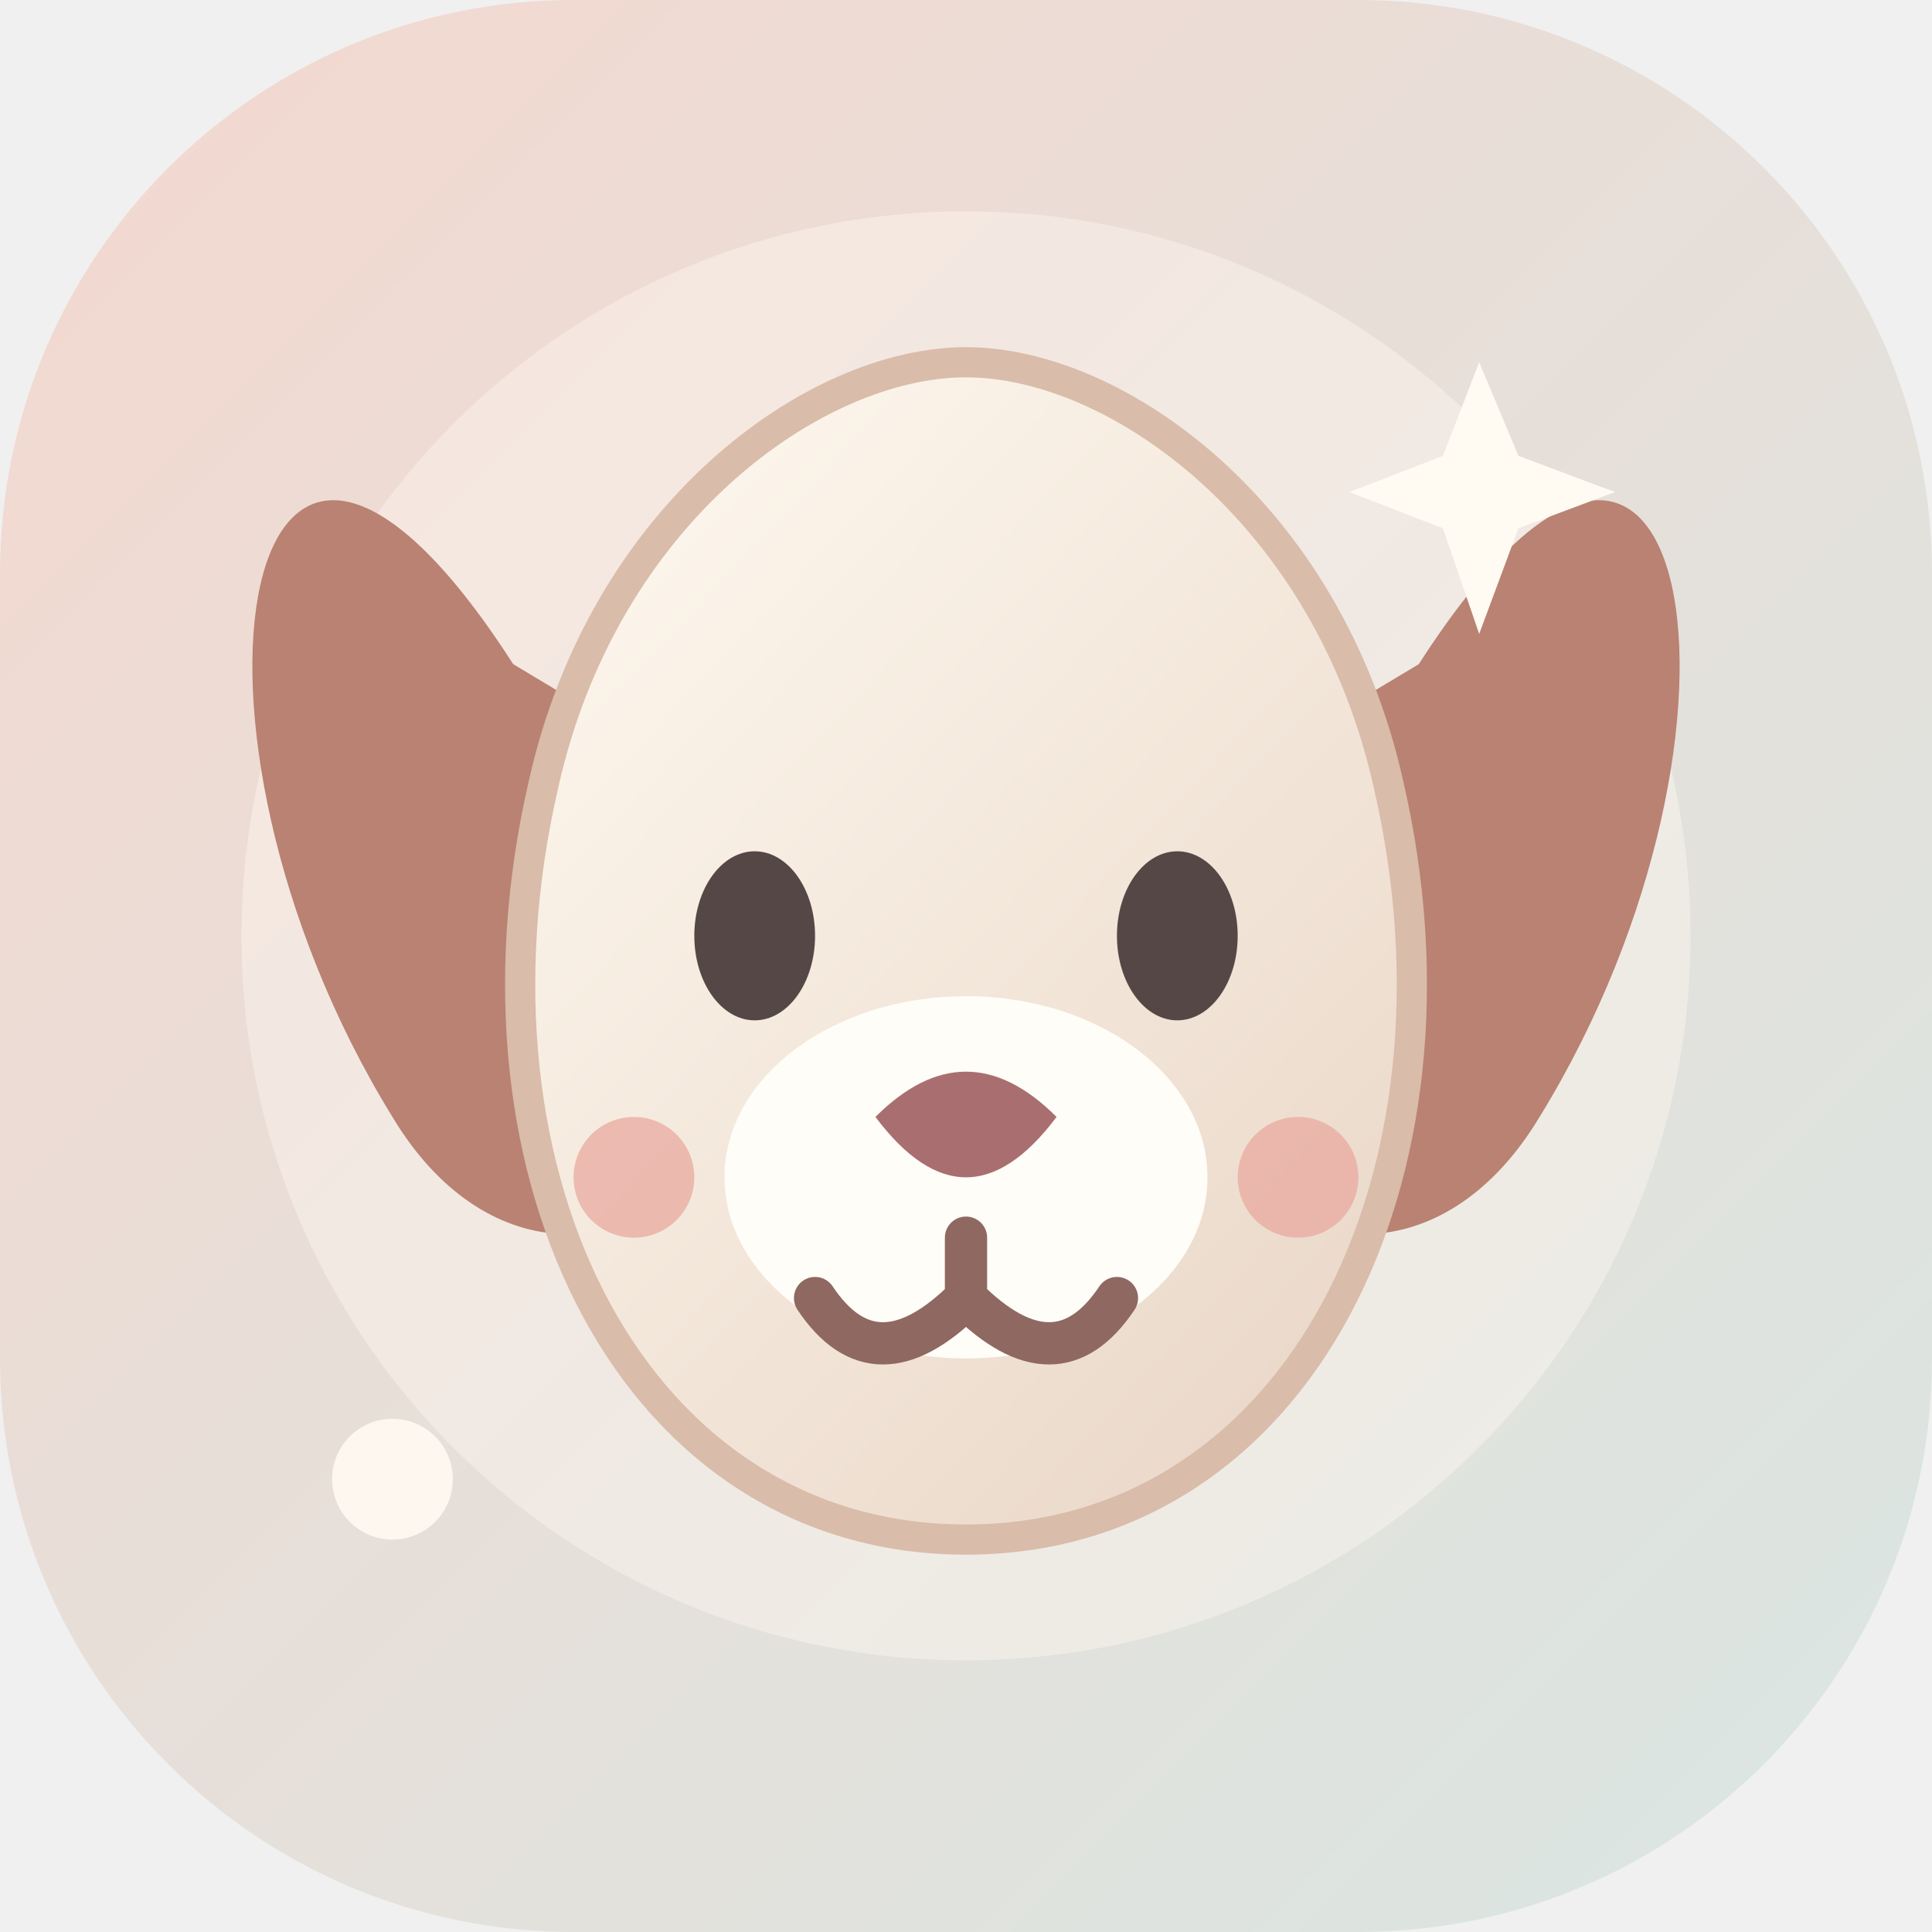
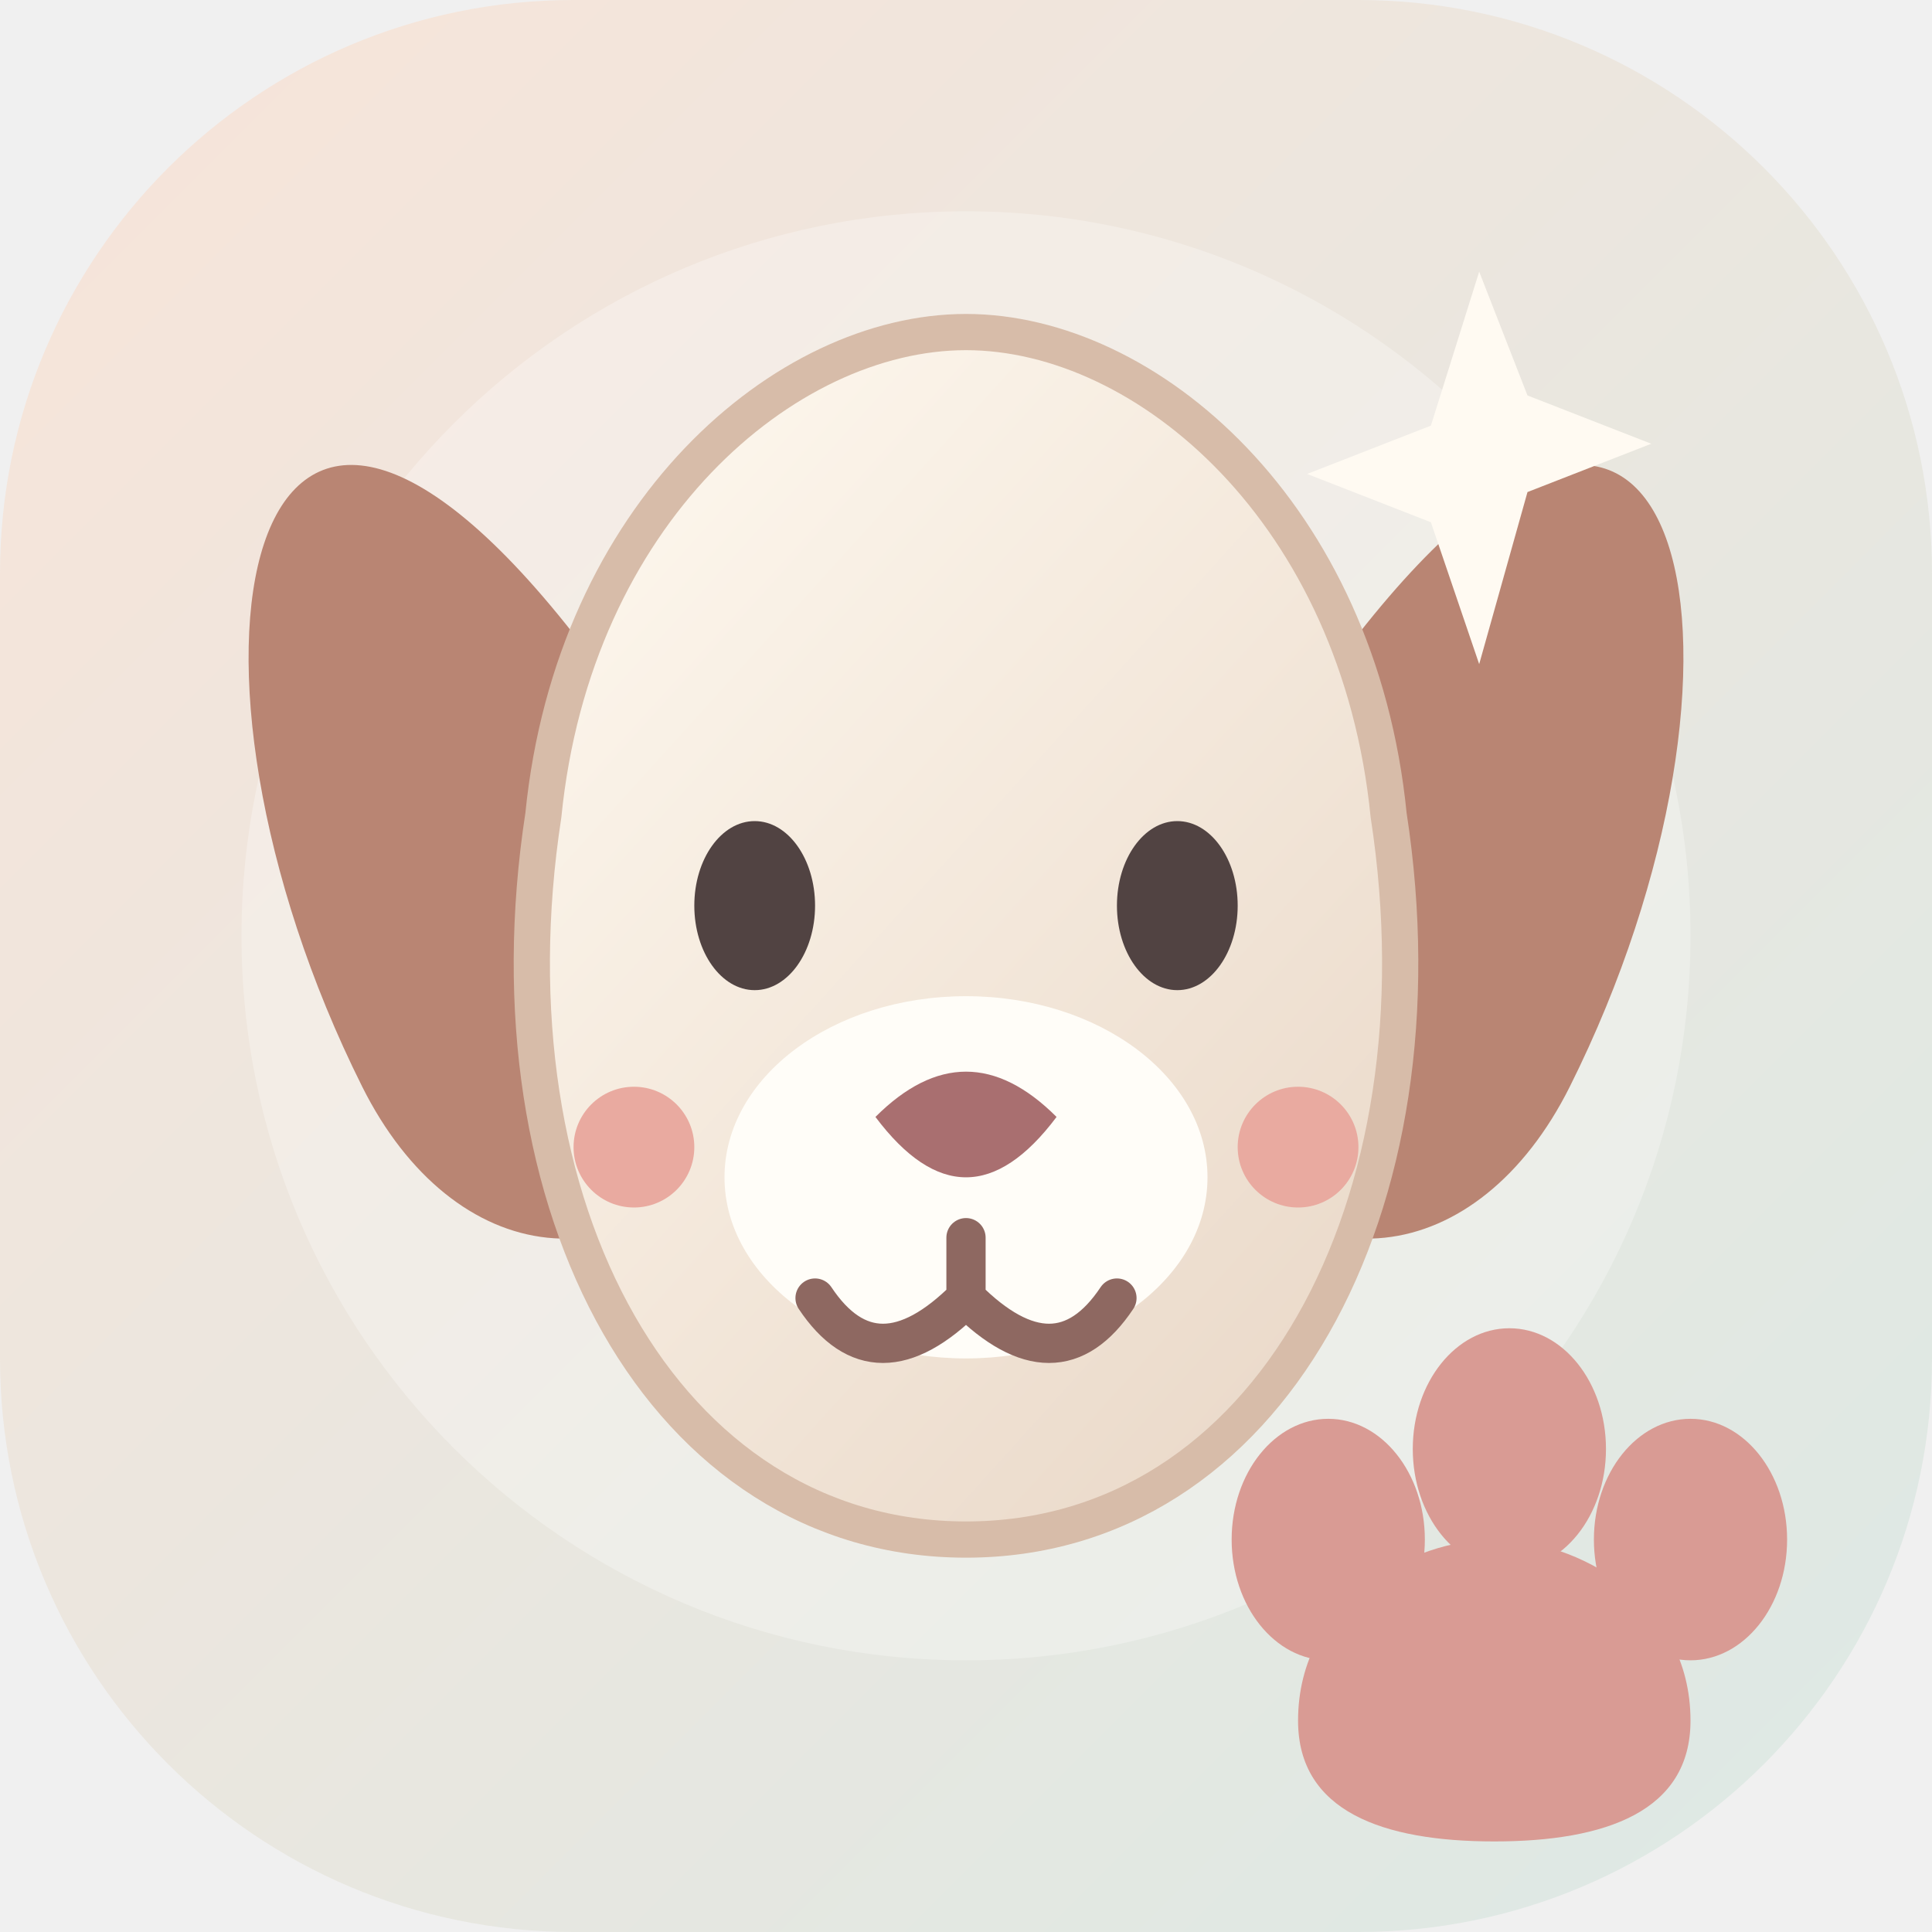
<svg xmlns="http://www.w3.org/2000/svg" viewBox="0 0 64 64">
  <defs>
    <linearGradient id="bg" x1="0" y1="0" x2="1" y2="1">
-       <stop offset="0" stop-color="#f4d8cf" />
-       <stop offset="1" stop-color="#d9e6e3" />
+       <stop offset="0" stop-color="#f8e4d9" />
+       <stop offset="1" stop-color="#dce9e5" />
    </linearGradient>
-     <linearGradient id="fur" x1="0" y1="0" x2=".8" y2="1">
+     <linearGradient id="face" x1="0" y1="0" x2="0.8" y2="1">
      <stop offset="0" stop-color="#fffaf1" />
-       <stop offset="1" stop-color="#ead8c9" />
+       <stop offset="1" stop-color="#ead9c9" />
    </linearGradient>
  </defs>
  <rect width="64" height="64" rx="19" fill="url(#bg)" />
-   <circle cx="32" cy="31" r="24" fill="#fff8f0" opacity=".42" />
-   <path d="M17 22C8 8 5 24 13 37c3 5 8 5 11 1l-2-13z" fill="#b98272" />
-   <path d="M47 22C56 8 59 24 51 37c-3 5-8 5-11 1l2-13z" fill="#b98272" />
-   <path d="M18 26c2-9 9-14 14-14s12 5 14 14c3 13-3 25-14 25S15 39 18 26z" fill="url(#fur)" stroke="#d9bca9" />
-   <ellipse cx="25" cy="31" rx="2" ry="2.8" fill="#554746" />
-   <ellipse cx="39" cy="31" rx="2" ry="2.8" fill="#554746" />
+   <circle cx="32" cy="31" r="24" fill="#fff" opacity=".28" />
+   <path d="M19 21C8 7 5 22 12 36c3 6 9 7 13 1l-2-14zm26 0C56 7 59 22 52 36c-3 6-9 7-13 1l2-14z" fill="#b98573" />
+   <path d="M18 27c1-10 8-16 14-16s13 6 14 16c2 13-4 24-14 24S16 40 18 27z" fill="url(#face)" stroke="#d7bca9" stroke-width="1.2" />
+   <ellipse cx="25" cy="30" rx="2" ry="2.8" fill="#514342" />
+   <ellipse cx="39" cy="30" rx="2" ry="2.8" fill="#514342" />
  <ellipse cx="32" cy="39" rx="8" ry="6" fill="#fffdf8" />
-   <path d="M29 37q3-3 6 0-3 4-6 0z" fill="#a96f70" />
-   <path d="M32 41v2m0 0q-3 3-5 0m5 0q3 3 5 0" fill="none" stroke="#8e6861" stroke-width="1.4" stroke-linecap="round" />
-   <circle cx="21" cy="39" r="2" fill="#e9aaa0" opacity=".75" />
-   <circle cx="43" cy="39" r="2" fill="#e9aaa0" opacity=".75" />
-   <path d="M49 12l1.3 3.1 3.2 1.2-3.2 1.2L49 21l-1.2-3.5-3.1-1.2 3.1-1.2z" fill="#fffaf2" />
-   <circle cx="13" cy="49" r="2" fill="#fffaf2" opacity=".9" />
+   <path d="M29 37q3-3 6 0-3 4-6 0" fill="#a96f70" />
+   <path d="M32 41v2m0 0q-3 3-5 0m5 0q3 3 5 0" fill="none" stroke="#8e6861" stroke-width="1.3" stroke-linecap="round" />
+   <circle cx="21" cy="38" r="2" fill="#e9aaa0" />
+   <circle cx="43" cy="38" r="2" fill="#e9aaa0" />
+   <path d="M49 9l1.6 4.1 4.1 1.6-4.1 1.6L49 22l-1.6-4.7-4.1-1.6 4.1-1.6z" fill="#fffaf2" />
+   <g fill="#d99b94">
+     <ellipse cx="50" cy="48" rx="3.2" ry="4" />
+     <ellipse cx="56" cy="51" rx="3.2" ry="4" />
+     <ellipse cx="44" cy="51" rx="3.2" ry="4" />
+     <path d="M43 57c0-4 3.8-6 6.5-6s6.5 2 6.5 6c0 3-2.8 4-6.5 4S43 60 43 57z" />
+   </g>
</svg>
